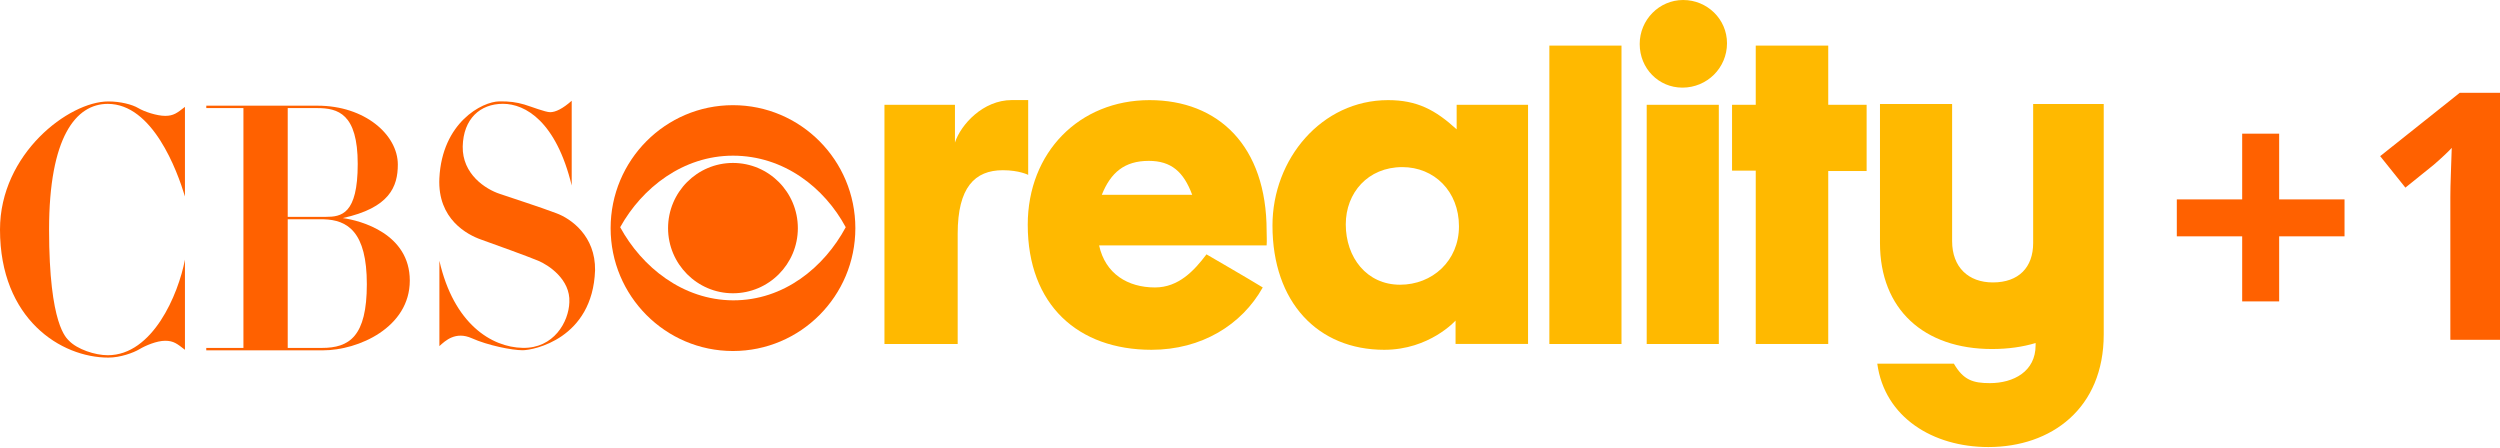
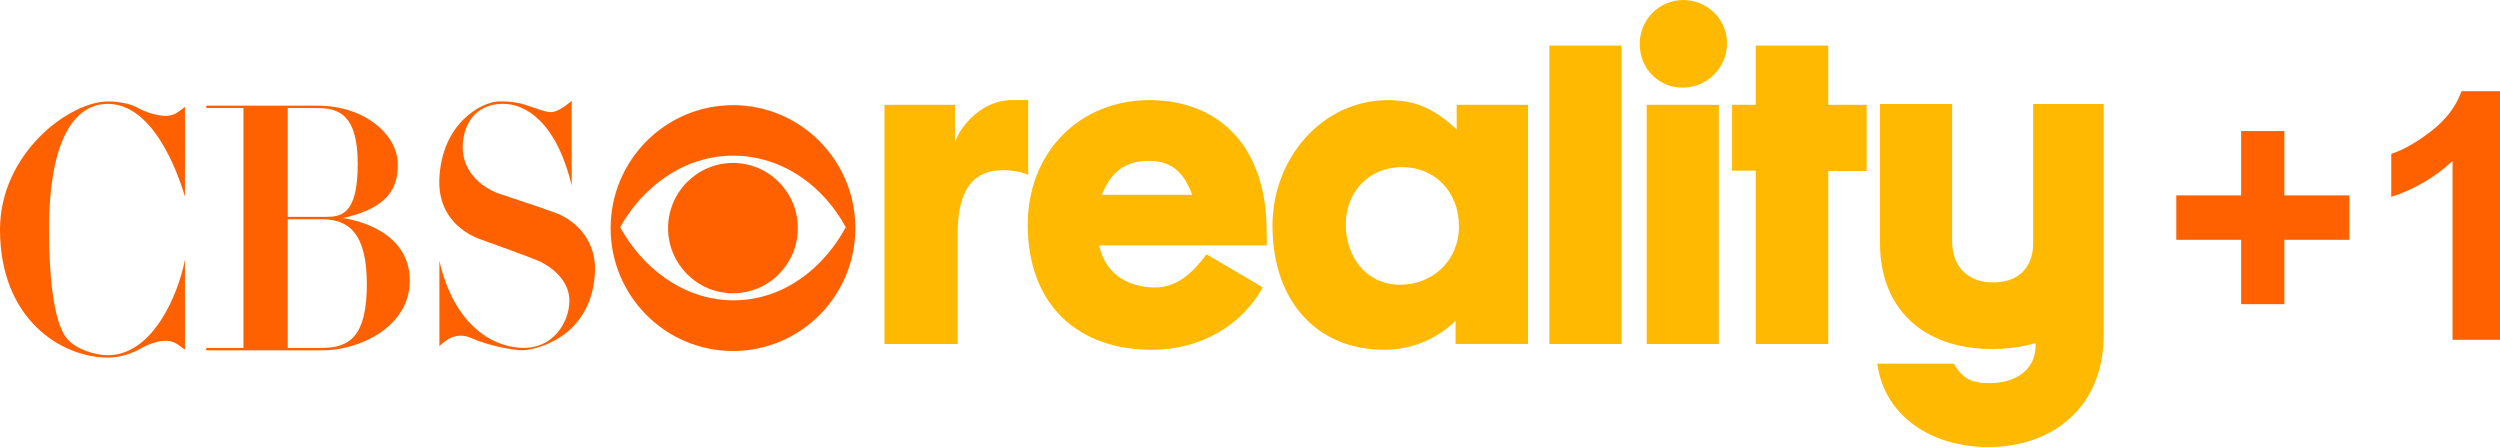
<svg xmlns="http://www.w3.org/2000/svg" width="950.683" height="170" id="svg2" version="1.0">
  <defs id="defs18" />
  <g id="layer1" transform="translate(-328.0779,-334.0963)">
    <path style="fill:#ff6100" id="path1179" d="m 329.71,489.527 c -1.691,-0.01 -3.068,-1.122 -3.799,-2.463 0.738,-1.329 2.12,-2.41 3.799,-2.41 1.71,0 3.078,1.072 3.799,2.41 -0.72,1.341 -2.077,2.47 -3.799,2.463 m 0,-6.574 c -2.275,0 -4.121,1.855 -4.121,4.143 0,2.285 1.846,4.138 4.121,4.138 2.277,0 4.123,-1.853 4.123,-4.138 0,-2.288 -1.845,-4.143 -4.123,-4.143" clip-path="url(#SVGID_46_)" transform="matrix(11.28893,0,0,11.28893,-3115.271,-5077.93)" />
    <path style="fill:#ff6100" id="path1181" d="m 329.71,489.289 c 1.207,0 2.186,-0.984 2.186,-2.193 0,-1.213 -0.979,-2.197 -2.186,-2.197 -1.205,0 -2.186,0.984 -2.186,2.197 10e-4,1.208 0.981,2.193 2.186,2.193" clip-path="url(#SVGID_46_)" transform="matrix(11.28893,0,0,11.28893,-3115.271,-5077.93)" />
    <path style="fill:#ff6100" id="path1183" d="m 311.968,482.97 3.75,0 c 1.591,0 2.703,0.98 2.703,1.983 0,0.751 -0.284,1.459 -1.856,1.803 0.606,0.082 2.259,0.526 2.259,2.105 0,1.582 -1.733,2.35 -2.923,2.35 l -3.933,0 0,-0.081 3.893,0 c 0.927,0 1.516,-0.384 1.516,-2.147 0,-1.762 -0.647,-2.165 -1.456,-2.186 l -1.209,0 0,-0.082 1.279,0 c 0.525,0 1.079,-0.08 1.079,-1.782 0,-1.7 -0.667,-1.882 -1.37,-1.882 l -0.988,0 0,8.079 -1.492,0 0,-8.079 -1.251,0 0,-0.081 -10e-4,0 z" clip-path="url(#SVGID_46_)" transform="matrix(11.28893,0,0,11.28893,-3115.271,-5077.93)" />
    <path style="fill:#ff6100" id="path1185" d="m 306.673,487.144 c 0,-3.119 0.905,-4.235 1.977,-4.235 1.513,0 2.339,2.249 2.6,3.12 l 0,-3.019 c -0.261,0.203 -0.381,0.303 -0.666,0.303 -0.282,0 -0.706,-0.142 -0.906,-0.262 -0.202,-0.121 -0.604,-0.224 -1.008,-0.224 -1.329,0 -3.65,1.762 -3.65,4.316 0,3.018 2.056,4.313 3.65,4.313 0.404,0 0.845,-0.162 1.049,-0.284 0.2,-0.121 0.583,-0.283 0.865,-0.283 0.285,0 0.405,0.103 0.666,0.304 l 0,-3.037 c -0.223,1.175 -1.087,3.22 -2.6,3.22 -0.435,0 -1.031,-0.203 -1.303,-0.486 -0.081,-0.089 -0.674,-0.51 -0.674,-3.746" clip-path="url(#SVGID_46_)" transform="matrix(11.28893,0,0,11.28893,-3115.271,-5077.93)" />
    <path style="fill:#ff6100" id="path1187" d="m 324.199,489.591 c -0.021,0.667 -0.529,1.56 -1.574,1.537 -1.049,-0.021 -2.32,-0.808 -2.804,-2.935 l 0,2.876 c 0.201,-0.185 0.546,-0.507 1.09,-0.266 0.543,0.243 1.351,0.405 1.714,0.405 0.361,0 2.359,-0.384 2.44,-2.693 0.018,-1.155 -0.808,-1.741 -1.31,-1.924 -0.587,-0.222 -1.413,-0.483 -1.896,-0.649 -0.483,-0.158 -1.271,-0.666 -1.252,-1.6 0.021,-0.929 0.586,-1.435 1.354,-1.435 0.764,0 1.795,0.604 2.317,2.752 l 0,-2.855 c -0.3,0.265 -0.541,0.385 -0.726,0.385 -0.16,0 -0.629,-0.185 -0.866,-0.257 -0.264,-0.079 -0.521,-0.113 -0.849,-0.107 -0.574,0.008 -1.925,0.709 -2.017,2.592 -0.065,1.379 0.949,1.904 1.411,2.065 0.403,0.143 1.576,0.567 1.919,0.711 0.342,0.142 1.088,0.626 1.049,1.398" clip-path="url(#SVGID_46_)" transform="matrix(11.28893,0,0,11.28893,-3115.271,-5077.93)" />
    <path style="fill:#ffb900" id="path1189" d="m 342.135,485.971 3.044,0 c -0.288,-0.774 -0.705,-1.142 -1.463,-1.142 -0.821,10e-4 -1.28,0.395 -1.581,1.142 m 1.608,-3.188 c 2.312,0 3.944,1.535 3.944,4.408 0,0.197 0.013,0.302 0,0.486 l -5.643,0 c 0.209,0.958 0.967,1.416 1.881,1.416 0.796,0 1.319,-0.563 1.736,-1.115 0,0 1.45,0.84 1.895,1.115 -0.705,1.26 -2.063,2.1 -3.748,2.1 -2.47,0 -4.168,-1.509 -4.168,-4.212 0,-2.44 1.738,-4.198 4.103,-4.198" clip-path="url(#SVGID_46_)" transform="matrix(11.28893,0,0,11.28893,-3115.271,-5077.93)" />
    <path style="fill:#ffb900" id="path1191" d="m 350.353,486.968 c 0,1.115 0.705,2.033 1.829,2.033 1.084,0 1.984,-0.8 1.984,-1.968 0,-1.181 -0.835,-1.994 -1.908,-1.994 -1.16,0.001 -1.905,0.866 -1.905,1.929 m 1.423,-4.185 c 0.979,0 1.594,0.328 2.312,0.984 l 0,-0.827 2.405,0 0,8.056 -2.442,0 0,-0.787 c 0,0 -0.876,0.984 -2.403,0.984 -2.235,0 -3.764,-1.601 -3.764,-4.185 -0.001,-2.244 1.658,-4.225 3.892,-4.225" clip-path="url(#SVGID_46_)" transform="matrix(11.28893,0,0,11.28893,-3115.271,-5077.93)" />
    <rect x="917.258" y="351.436" width="27.432" height="113.476" id="rect1193" style="fill:#ffb900" />
    <path style="fill:#ffb900" id="path1203" d="m 360.49,482.941 2.429,0 0,8.057 -2.429,0 0,-8.057 z m 1.228,-3.531 c 0.81,0 1.477,0.645 1.477,1.457 0,0.827 -0.667,1.495 -1.503,1.495 -0.797,0 -1.438,-0.642 -1.438,-1.469 -0.001,-0.813 0.655,-1.483 1.464,-1.483" clip-path="url(#SVGID_48_)" transform="matrix(11.28893,0,0,11.28893,-3115.271,-5077.93)" />
    <polygon points="363.365,482.94 364.163,482.94 364.163,480.946 366.605,480.946 366.605,482.94 367.898,482.94 367.898,485.171 366.605,485.171 366.605,490.997 364.163,490.997 364.163,490.997 364.163,485.158 363.365,485.158 " id="polygon1205" transform="matrix(11.28893,0,0,11.28893,-3115.271,-5077.93)" style="fill:#ffb900" />
    <path style="fill:#ffb900" id="path1215" d="m 373.508,482.914 0,4.684 c 0,0.814 -0.483,1.326 -1.358,1.326 -0.822,0 -1.372,-0.512 -1.372,-1.391 l 0,-4.619 -2.43,0 0,4.684 c 0,2.23 1.477,3.569 3.775,3.569 0.54,0 1.029,-0.07 1.468,-0.202 l -0.001,0.078 c 0,0.88 -0.74,1.273 -1.542,1.273 -0.569,0 -0.891,-0.105 -1.211,-0.656 l -2.58,0 c 0.247,1.81 1.877,2.809 3.741,2.809 2.123,0 3.887,-1.3 3.887,-3.793 l 0,-7.762 -2.377,0 0,0 z" clip-path="url(#SVGID_50_)" transform="matrix(11.28893,0,0,11.28893,-3115.271,-5077.93)" />
    <path style="fill:#ffb900" id="path1217" d="m 337.28,487.283 0,3.715 -2.467,0 0,-8.058 2.375,0 0,1.272 c 0.197,-0.604 0.945,-1.431 1.916,-1.431 l 0.551,0 0,2.52 c 0,0 -0.302,-0.157 -0.853,-0.157 -0.945,0 -1.522,0.577 -1.522,2.139" clip-path="url(#SVGID_50_)" transform="matrix(11.28893,0,0,11.28893,-3115.271,-5077.93)" />
-     <text xml:space="preserve" style="font-size:82.193px;font-style:normal;font-weight:normal;line-height:125%;letter-spacing:0px;word-spacing:0px;fill:#ff6100;fill-opacity:1;stroke:none;font-family:Sans" x="1150.205" y="463.303" id="text2997">
-       <tspan id="tspan2999" x="1150.205" y="463.303" style="font-size:131.51px;font-weight:bold;fill:#ff6100;fill-opacity:1;-inkscape-font-specification:Sans Bold">+1</tspan>
-     </text>
+     <g style="font-size:82.193px;font-style:normal;font-weight:normal;line-height:125%;letter-spacing:0px;word-spacing:0px;fill:#ff6100;fill-opacity:1;stroke:none;font-family:Sans" id="text2997">
+       <path d="m 1180.322,449.754 0,-24.465 -24.658,0 0,-16.888 24.658,0 0,-24.465 16.439,0 0,24.465 24.722,0 0,16.888 -24.722,0 0,24.465 z" style="font-size:131.51px;font-weight:bold;fill:#ff6100;-inkscape-font-specification:Sans Bold" id="path2997" />
+       <path d="m 1278.761,463.303 -18.044,0 0,-68.002 c -6.593,6.165 -14.363,10.724 -23.31,13.678 l 0,-16.374 c 4.709,-1.541 9.825,-4.463 15.347,-8.765 5.522,-4.302 9.311,-9.322 11.366,-15.058 l 14.641,0 z" style="font-size:131.51px;font-weight:bold;fill:#ff6100;-inkscape-font-specification:Sans Bold" id="path2999" />
+     </g>
  </g>
</svg>
